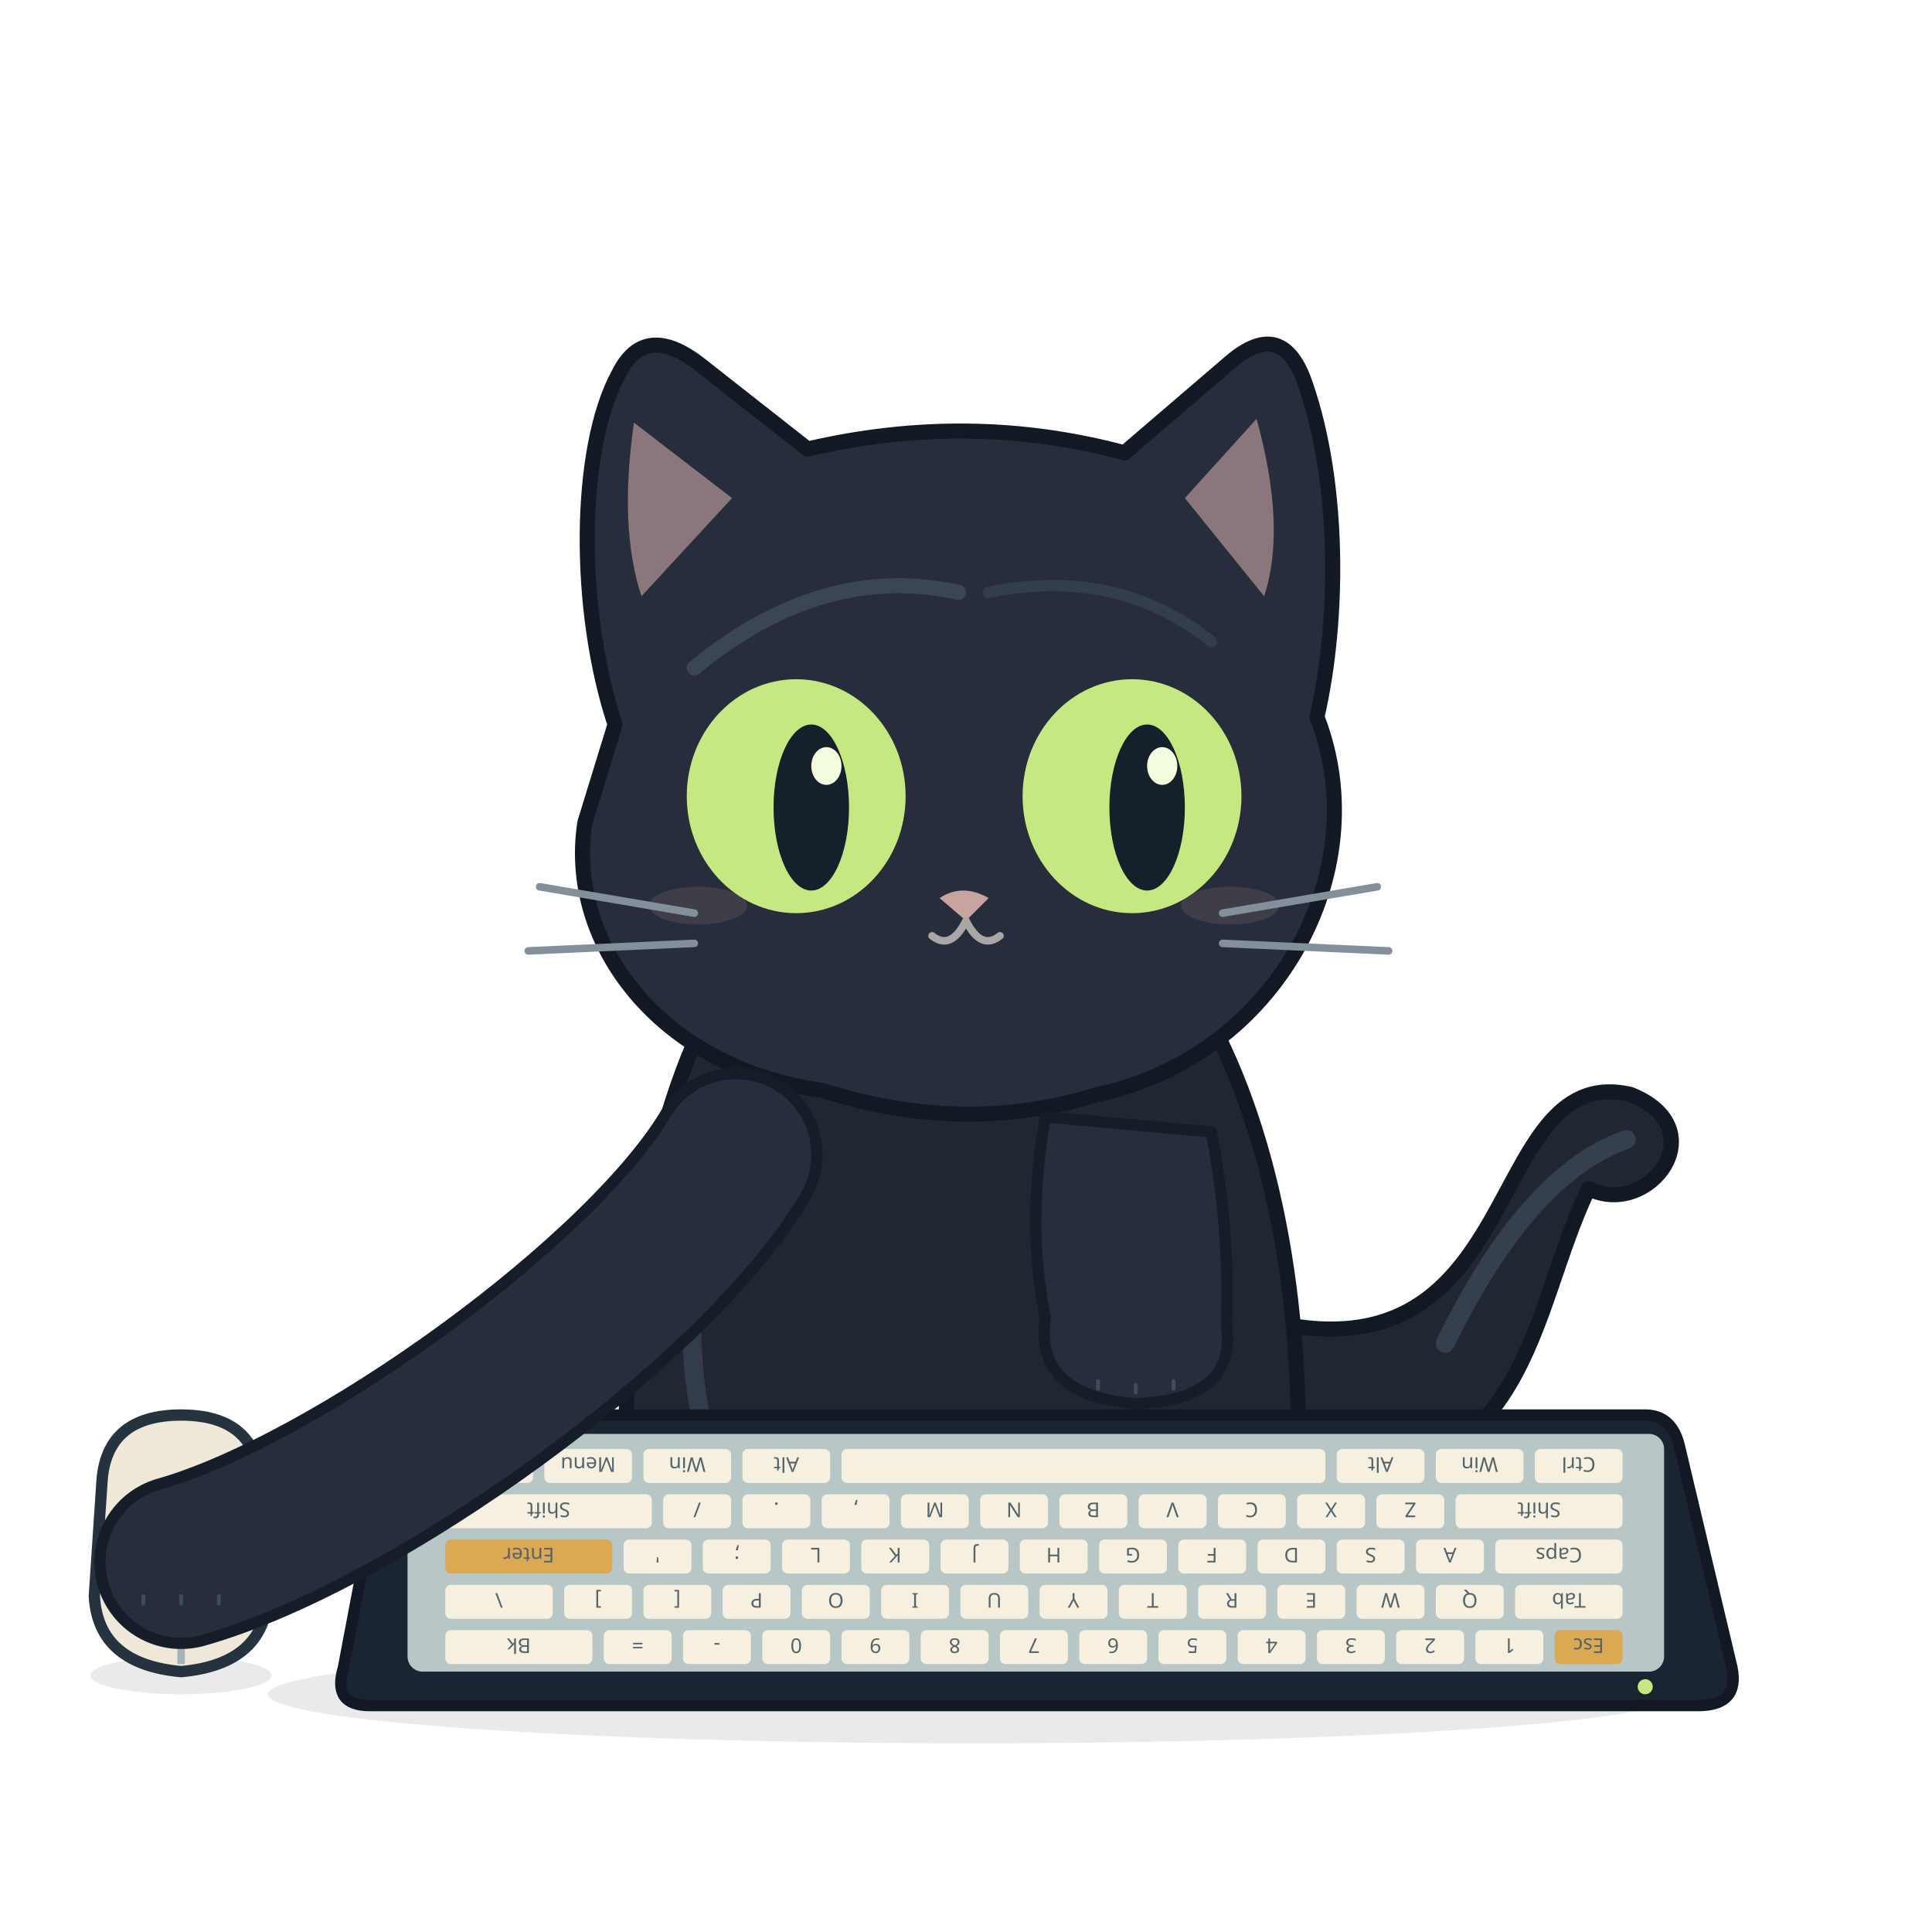
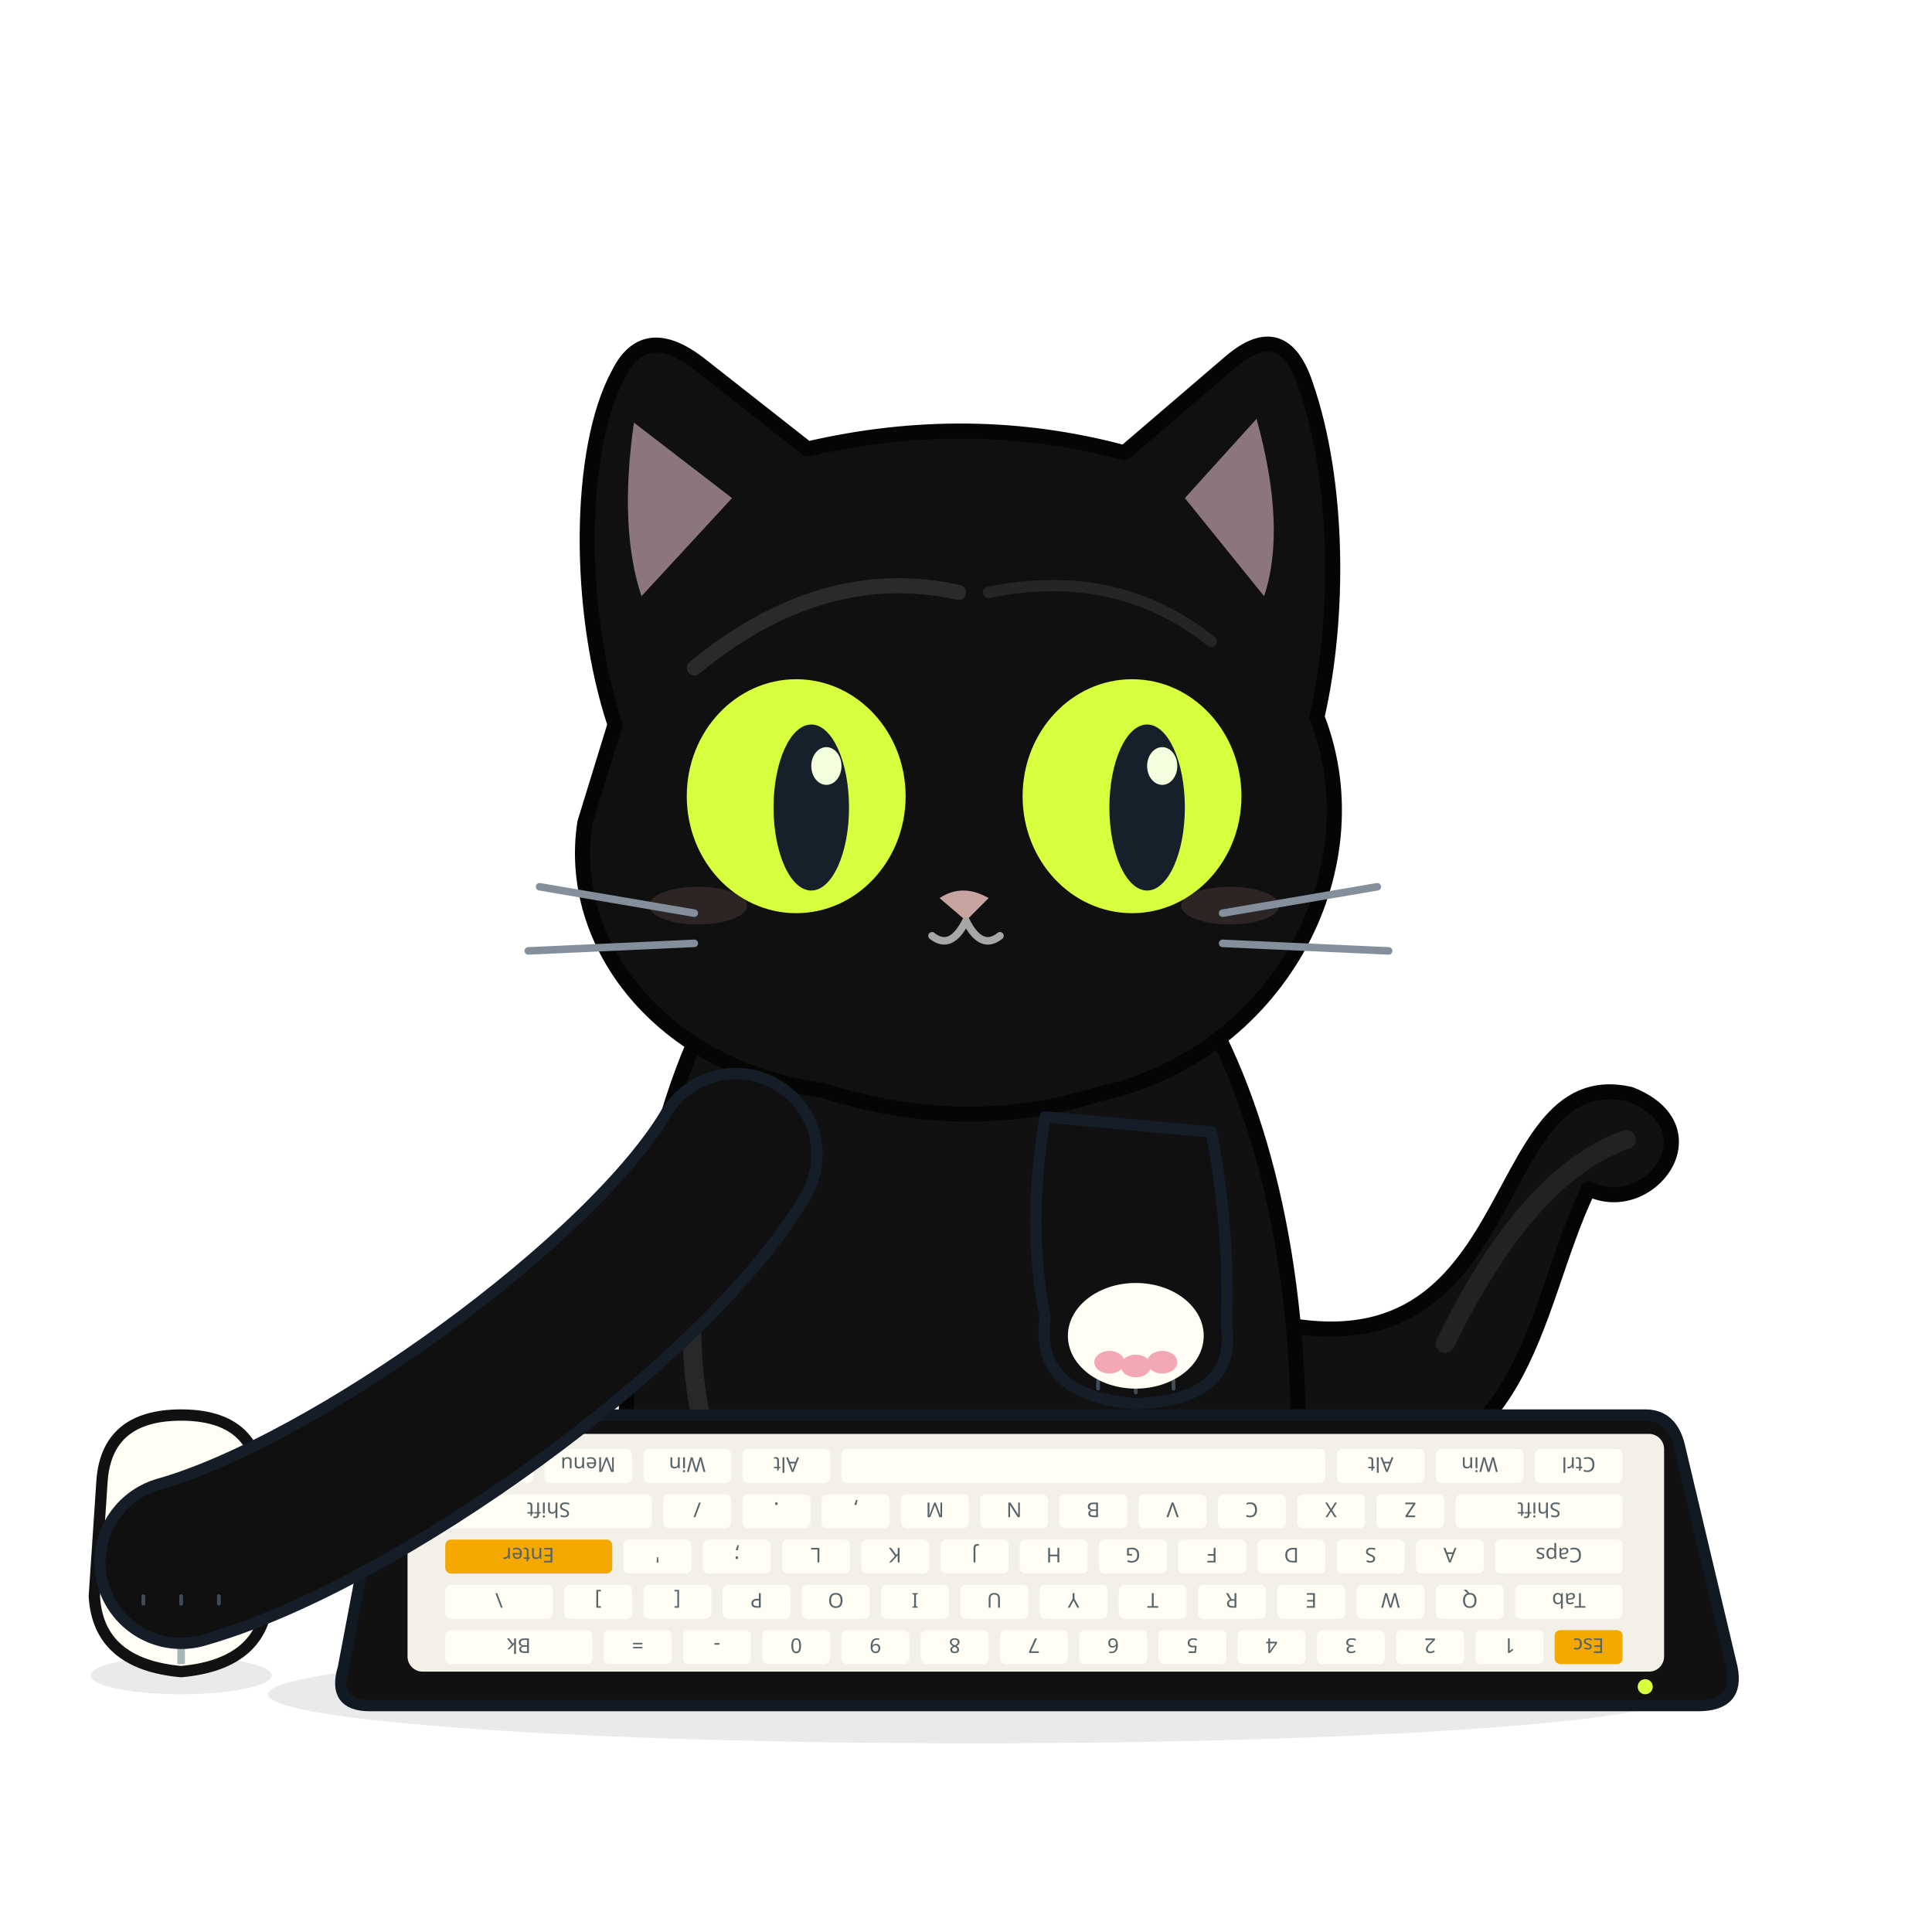
<svg xmlns="http://www.w3.org/2000/svg" width="512" height="512" viewBox="0 0 512 512">
  <ellipse cx="258" cy="449" rx="187" ry="13" fill="#17212d18" />
-   <path d="M 332 349 C 406 370 392 281 432 290 C 455 299 437 323 421 315 C 405 348 406 395 345 393 Z" fill="#202733" stroke="#121923" stroke-width="4" stroke-linejoin="round" />
-   <path d="M 383 356 Q 405 311 431 302" fill="none" stroke="#35404c" stroke-width="5" stroke-linecap="round" />
-   <path d="M 198 252 C 176 280 166 332 166 374 Q 163 407 195 413 L 316 413 Q 349 410 344 374 C 343 321 329 278 310 254 Z" fill="#202733" stroke="#121923" stroke-width="4" stroke-linecap="round" stroke-linejoin="round" />
-   <path d="M 198 281 Q 176 339 187 381" fill="none" stroke="#333d49" stroke-width="5" stroke-linecap="round" stroke-linejoin="round" />
+   <path d="M 332 349 C 406 370 392 281 432 290 C 455 299 437 323 421 315 C 405 348 406 395 345 393 Z" fill="#111111" stroke="#050505" stroke-width="4" stroke-linejoin="round" />
+   <path d="M 383 356 Q 405 311 431 302" fill="none" stroke="#222222" stroke-width="5" stroke-linecap="round" />
+   <path d="M 198 252 C 176 280 166 332 166 374 Q 163 407 195 413 L 316 413 Q 349 410 344 374 C 343 321 329 278 310 254 Z" fill="#111111" stroke="#050505" stroke-width="4" stroke-linecap="round" stroke-linejoin="round" />
+   <path d="M 198 281 Q 176 339 187 381" fill="none" stroke="#282828" stroke-width="5" stroke-linecap="round" stroke-linejoin="round" />
  <ellipse cx="210" cy="398" rx="36" ry="20" fill="#151d28" />
  <ellipse cx="303" cy="398" rx="36" ry="20" fill="#151d28" />
-   <path d="M 163 192 C 153 162 153 119 164 99 Q 171 85 186 97 L 214 119 Q 257 109 298 120 L 326 96 Q 340 84 346 102 C 355 128 355 164 349 190 C 365 231 338 280 291 290 Q 256 301 218 289 C 175 283 150 250 155 218 Z" fill="#252e3a" stroke="#121923" stroke-width="4" stroke-linecap="round" stroke-linejoin="round" />
+   <path d="M 163 192 C 153 162 153 119 164 99 Q 171 85 186 97 L 214 119 Q 257 109 298 120 L 326 96 Q 340 84 346 102 C 355 128 355 164 349 190 C 365 231 338 280 291 290 Q 256 301 218 289 C 175 283 150 250 155 218 Z" fill="#101010" stroke="#050505" stroke-width="4" stroke-linecap="round" stroke-linejoin="round" />
  <path d="M 168 112 Q 164 140 170 158 L 194 132 Z" fill="#8b777b" stroke="none" stroke-width="1" stroke-linecap="round" stroke-linejoin="round" />
  <path d="M 333 111 Q 341 140 335 158 L 314 132 Z" fill="#8b777b" stroke="none" stroke-width="1" stroke-linecap="round" stroke-linejoin="round" />
-   <path d="M 184 177 Q 218 149 254 157" fill="none" stroke="#3b4652" stroke-width="4" stroke-linecap="round" stroke-linejoin="round" />
-   <path d="M 262 157 Q 296 150 321 170" fill="none" stroke="#333e4a" stroke-width="3" stroke-linecap="round" stroke-linejoin="round" />
-   <ellipse cx="211" cy="211" rx="29" ry="31" fill="#c7e782" />
+   <path d="M 184 177 Q 218 149 254 157" fill="none" stroke="#2a2a2a" stroke-width="4" stroke-linecap="round" stroke-linejoin="round" />
+   <path d="M 262 157 Q 296 150 321 170" fill="none" stroke="#252525" stroke-width="3" stroke-linecap="round" stroke-linejoin="round" />
+   <ellipse cx="211" cy="211" rx="29" ry="31" fill="#d8ff3e" />
  <ellipse cx="215" cy="214" rx="10" ry="22" fill="#15202b" />
  <ellipse cx="219" cy="203" rx="4" ry="5" fill="#f4ffdf" />
-   <ellipse cx="300" cy="211" rx="29" ry="31" fill="#c7e782" />
+   <ellipse cx="300" cy="211" rx="29" ry="31" fill="#d8ff3e" />
  <ellipse cx="304" cy="214" rx="10" ry="22" fill="#15202b" />
  <ellipse cx="308" cy="203" rx="4" ry="5" fill="#f4ffdf" />
  <ellipse cx="185" cy="240" rx="13" ry="5" fill="#db9e9e24" />
  <ellipse cx="326" cy="240" rx="13" ry="5" fill="#db9e9e24" />
  <path d="M 249 238 Q 255 234 262 238 L 256 244 Z" fill="#c7a4a0" stroke="none" stroke-width="1" stroke-linecap="round" stroke-linejoin="round" />
  <path d="M 256 244 Q 252 252 247 248 M 256 244 Q 260 252 265 248" fill="none" stroke="#a9a7a5" stroke-width="2" stroke-linecap="round" stroke-linejoin="round" />
  <path d="M 184 242 L 143 235" fill="none" stroke="#83909b" stroke-width="2" stroke-linecap="round" stroke-linejoin="round" />
  <path d="M 184 250 L 140 252" fill="none" stroke="#83909b" stroke-width="2" stroke-linecap="round" stroke-linejoin="round" />
  <path d="M 324 242 L 365 235" fill="none" stroke="#83909b" stroke-width="2" stroke-linecap="round" stroke-linejoin="round" />
  <path d="M 324 250 L 368 252" fill="none" stroke="#83909b" stroke-width="2" stroke-linecap="round" stroke-linejoin="round" />
-   <path d="M 110 375 L 436 375 Q 443 375 445 383 L 459 442 Q 461 452 450 452 L 98 452 Q 88 452 91 442 L 102 384 Q 103 375 110 375 Z" fill="#1b2431" stroke="#111923" stroke-width="3" stroke-linecap="round" stroke-linejoin="round" />
-   <rect x="108" y="380" width="333" height="63" rx="4" fill="#b8c6c7" />
+   <path d="M 110 375 L 436 375 Q 443 375 445 383 L 459 442 Q 461 452 450 452 L 98 452 Q 88 452 91 442 L 102 384 Q 103 375 110 375 Z" fill="#111111" stroke="#111923" stroke-width="3" stroke-linecap="round" stroke-linejoin="round" />
+   <rect x="108" y="380" width="333" height="63" rx="4" fill="#f3f0e8" />
  <g transform="rotate(180 275 409)">
-     <rect x="120" y="377" width="18" height="9" rx="1.5" fill="#dba954" />
+     <rect x="120" y="377" width="18" height="9" rx="1.5" fill="#f4a800" />
    <text x="129.0" y="383.8" text-anchor="middle" font-family="sans-serif" font-size="5.4" fill="#56646a">Esc</text>
-     <rect x="141" y="377" width="18" height="9" rx="1.5" fill="#f5f0df" />
+     <rect x="141" y="377" width="18" height="9" rx="1.5" fill="#fffdf4" />
    <text x="150.0" y="383.8" text-anchor="middle" font-family="sans-serif" font-size="5.4" fill="#56646a">1</text>
-     <rect x="162" y="377" width="18" height="9" rx="1.5" fill="#f5f0df" />
+     <rect x="162" y="377" width="18" height="9" rx="1.5" fill="#fffdf4" />
    <text x="171.0" y="383.8" text-anchor="middle" font-family="sans-serif" font-size="5.4" fill="#56646a">2</text>
-     <rect x="183" y="377" width="18" height="9" rx="1.5" fill="#f5f0df" />
+     <rect x="183" y="377" width="18" height="9" rx="1.5" fill="#fffdf4" />
    <text x="192.0" y="383.8" text-anchor="middle" font-family="sans-serif" font-size="5.4" fill="#56646a">3</text>
-     <rect x="204" y="377" width="18" height="9" rx="1.5" fill="#f5f0df" />
+     <rect x="204" y="377" width="18" height="9" rx="1.5" fill="#fffdf4" />
    <text x="213.0" y="383.8" text-anchor="middle" font-family="sans-serif" font-size="5.4" fill="#56646a">4</text>
-     <rect x="225" y="377" width="18" height="9" rx="1.5" fill="#f5f0df" />
+     <rect x="225" y="377" width="18" height="9" rx="1.5" fill="#fffdf4" />
    <text x="234.0" y="383.8" text-anchor="middle" font-family="sans-serif" font-size="5.4" fill="#56646a">5</text>
-     <rect x="246" y="377" width="18" height="9" rx="1.5" fill="#f5f0df" />
+     <rect x="246" y="377" width="18" height="9" rx="1.5" fill="#fffdf4" />
    <text x="255.0" y="383.8" text-anchor="middle" font-family="sans-serif" font-size="5.4" fill="#56646a">6</text>
-     <rect x="267" y="377" width="18" height="9" rx="1.5" fill="#f5f0df" />
+     <rect x="267" y="377" width="18" height="9" rx="1.5" fill="#fffdf4" />
    <text x="276.0" y="383.8" text-anchor="middle" font-family="sans-serif" font-size="5.4" fill="#56646a">7</text>
-     <rect x="288" y="377" width="18" height="9" rx="1.5" fill="#f5f0df" />
+     <rect x="288" y="377" width="18" height="9" rx="1.5" fill="#fffdf4" />
    <text x="297.0" y="383.8" text-anchor="middle" font-family="sans-serif" font-size="5.4" fill="#56646a">8</text>
-     <rect x="309" y="377" width="18" height="9" rx="1.5" fill="#f5f0df" />
+     <rect x="309" y="377" width="18" height="9" rx="1.5" fill="#fffdf4" />
    <text x="318.0" y="383.8" text-anchor="middle" font-family="sans-serif" font-size="5.4" fill="#56646a">9</text>
-     <rect x="330" y="377" width="18" height="9" rx="1.5" fill="#f5f0df" />
+     <rect x="330" y="377" width="18" height="9" rx="1.5" fill="#fffdf4" />
    <text x="339.0" y="383.8" text-anchor="middle" font-family="sans-serif" font-size="5.4" fill="#56646a">0</text>
-     <rect x="351" y="377" width="18" height="9" rx="1.5" fill="#f5f0df" />
+     <rect x="351" y="377" width="18" height="9" rx="1.5" fill="#fffdf4" />
    <text x="360.0" y="383.8" text-anchor="middle" font-family="sans-serif" font-size="5.4" fill="#56646a">-</text>
-     <rect x="372" y="377" width="18" height="9" rx="1.5" fill="#f5f0df" />
+     <rect x="372" y="377" width="18" height="9" rx="1.5" fill="#fffdf4" />
    <text x="381.0" y="383.8" text-anchor="middle" font-family="sans-serif" font-size="5.4" fill="#56646a">=</text>
-     <rect x="393" y="377" width="39" height="9" rx="1.5" fill="#f5f0df" />
+     <rect x="393" y="377" width="39" height="9" rx="1.5" fill="#fffdf4" />
    <text x="412.5" y="383.8" text-anchor="middle" font-family="sans-serif" font-size="5.4" fill="#56646a">Bk</text>
-     <rect x="120" y="389" width="28.5" height="9" rx="1.5" fill="#f5f0df" />
+     <rect x="120" y="389" width="28.5" height="9" rx="1.5" fill="#fffdf4" />
    <text x="134.25" y="395.8" text-anchor="middle" font-family="sans-serif" font-size="5.4" fill="#56646a">Tab</text>
-     <rect x="151.5" y="389" width="18" height="9" rx="1.5" fill="#f5f0df" />
+     <rect x="151.5" y="389" width="18" height="9" rx="1.5" fill="#fffdf4" />
    <text x="160.5" y="395.8" text-anchor="middle" font-family="sans-serif" font-size="5.4" fill="#56646a">Q</text>
-     <rect x="172.5" y="389" width="18" height="9" rx="1.5" fill="#f5f0df" />
+     <rect x="172.5" y="389" width="18" height="9" rx="1.5" fill="#fffdf4" />
    <text x="181.5" y="395.8" text-anchor="middle" font-family="sans-serif" font-size="5.4" fill="#56646a">W</text>
-     <rect x="193.5" y="389" width="18" height="9" rx="1.5" fill="#f5f0df" />
+     <rect x="193.5" y="389" width="18" height="9" rx="1.5" fill="#fffdf4" />
    <text x="202.5" y="395.8" text-anchor="middle" font-family="sans-serif" font-size="5.4" fill="#56646a">E</text>
-     <rect x="214.5" y="389" width="18" height="9" rx="1.5" fill="#f5f0df" />
+     <rect x="214.5" y="389" width="18" height="9" rx="1.5" fill="#fffdf4" />
    <text x="223.5" y="395.8" text-anchor="middle" font-family="sans-serif" font-size="5.4" fill="#56646a">R</text>
-     <rect x="235.5" y="389" width="18" height="9" rx="1.5" fill="#f5f0df" />
+     <rect x="235.5" y="389" width="18" height="9" rx="1.5" fill="#fffdf4" />
    <text x="244.5" y="395.8" text-anchor="middle" font-family="sans-serif" font-size="5.4" fill="#56646a">T</text>
-     <rect x="256.5" y="389" width="18" height="9" rx="1.5" fill="#f5f0df" />
+     <rect x="256.5" y="389" width="18" height="9" rx="1.5" fill="#fffdf4" />
    <text x="265.5" y="395.8" text-anchor="middle" font-family="sans-serif" font-size="5.4" fill="#56646a">Y</text>
-     <rect x="277.5" y="389" width="18" height="9" rx="1.5" fill="#f5f0df" />
+     <rect x="277.5" y="389" width="18" height="9" rx="1.5" fill="#fffdf4" />
    <text x="286.5" y="395.8" text-anchor="middle" font-family="sans-serif" font-size="5.4" fill="#56646a">U</text>
-     <rect x="298.5" y="389" width="18" height="9" rx="1.5" fill="#f5f0df" />
+     <rect x="298.5" y="389" width="18" height="9" rx="1.5" fill="#fffdf4" />
    <text x="307.5" y="395.8" text-anchor="middle" font-family="sans-serif" font-size="5.4" fill="#56646a">I</text>
-     <rect x="319.5" y="389" width="18" height="9" rx="1.5" fill="#f5f0df" />
+     <rect x="319.5" y="389" width="18" height="9" rx="1.5" fill="#fffdf4" />
    <text x="328.5" y="395.8" text-anchor="middle" font-family="sans-serif" font-size="5.4" fill="#56646a">O</text>
-     <rect x="340.5" y="389" width="18" height="9" rx="1.5" fill="#f5f0df" />
+     <rect x="340.5" y="389" width="18" height="9" rx="1.5" fill="#fffdf4" />
    <text x="349.5" y="395.8" text-anchor="middle" font-family="sans-serif" font-size="5.4" fill="#56646a">P</text>
-     <rect x="361.5" y="389" width="18" height="9" rx="1.5" fill="#f5f0df" />
+     <rect x="361.5" y="389" width="18" height="9" rx="1.5" fill="#fffdf4" />
    <text x="370.5" y="395.8" text-anchor="middle" font-family="sans-serif" font-size="5.4" fill="#56646a">[</text>
-     <rect x="382.5" y="389" width="18" height="9" rx="1.5" fill="#f5f0df" />
+     <rect x="382.5" y="389" width="18" height="9" rx="1.5" fill="#fffdf4" />
    <text x="391.5" y="395.8" text-anchor="middle" font-family="sans-serif" font-size="5.4" fill="#56646a">]</text>
-     <rect x="403.5" y="389" width="28.5" height="9" rx="1.5" fill="#f5f0df" />
+     <rect x="403.5" y="389" width="28.5" height="9" rx="1.5" fill="#fffdf4" />
    <text x="417.75" y="395.8" text-anchor="middle" font-family="sans-serif" font-size="5.4" fill="#56646a">\</text>
-     <rect x="120" y="401" width="33.75" height="9" rx="1.5" fill="#f5f0df" />
+     <rect x="120" y="401" width="33.75" height="9" rx="1.5" fill="#fffdf4" />
    <text x="136.875" y="407.8" text-anchor="middle" font-family="sans-serif" font-size="5.4" fill="#56646a">Caps</text>
-     <rect x="156.75" y="401" width="18" height="9" rx="1.5" fill="#f5f0df" />
+     <rect x="156.75" y="401" width="18" height="9" rx="1.5" fill="#fffdf4" />
    <text x="165.75" y="407.8" text-anchor="middle" font-family="sans-serif" font-size="5.4" fill="#56646a">A</text>
-     <rect x="177.75" y="401" width="18" height="9" rx="1.5" fill="#f5f0df" />
+     <rect x="177.75" y="401" width="18" height="9" rx="1.5" fill="#fffdf4" />
    <text x="186.75" y="407.8" text-anchor="middle" font-family="sans-serif" font-size="5.4" fill="#56646a">S</text>
-     <rect x="198.75" y="401" width="18" height="9" rx="1.5" fill="#f5f0df" />
+     <rect x="198.75" y="401" width="18" height="9" rx="1.5" fill="#fffdf4" />
    <text x="207.75" y="407.8" text-anchor="middle" font-family="sans-serif" font-size="5.4" fill="#56646a">D</text>
-     <rect x="219.75" y="401" width="18" height="9" rx="1.5" fill="#f5f0df" />
+     <rect x="219.75" y="401" width="18" height="9" rx="1.5" fill="#fffdf4" />
    <text x="228.75" y="407.8" text-anchor="middle" font-family="sans-serif" font-size="5.4" fill="#56646a">F</text>
-     <rect x="240.75" y="401" width="18" height="9" rx="1.5" fill="#f5f0df" />
+     <rect x="240.75" y="401" width="18" height="9" rx="1.5" fill="#fffdf4" />
    <text x="249.75" y="407.8" text-anchor="middle" font-family="sans-serif" font-size="5.4" fill="#56646a">G</text>
-     <rect x="261.75" y="401" width="18" height="9" rx="1.5" fill="#f5f0df" />
+     <rect x="261.75" y="401" width="18" height="9" rx="1.5" fill="#fffdf4" />
    <text x="270.75" y="407.8" text-anchor="middle" font-family="sans-serif" font-size="5.4" fill="#56646a">H</text>
-     <rect x="282.75" y="401" width="18" height="9" rx="1.5" fill="#f5f0df" />
+     <rect x="282.75" y="401" width="18" height="9" rx="1.5" fill="#fffdf4" />
    <text x="291.75" y="407.8" text-anchor="middle" font-family="sans-serif" font-size="5.4" fill="#56646a">J</text>
-     <rect x="303.75" y="401" width="18" height="9" rx="1.5" fill="#f5f0df" />
+     <rect x="303.75" y="401" width="18" height="9" rx="1.5" fill="#fffdf4" />
    <text x="312.75" y="407.8" text-anchor="middle" font-family="sans-serif" font-size="5.4" fill="#56646a">K</text>
-     <rect x="324.75" y="401" width="18" height="9" rx="1.5" fill="#f5f0df" />
+     <rect x="324.75" y="401" width="18" height="9" rx="1.5" fill="#fffdf4" />
    <text x="333.75" y="407.8" text-anchor="middle" font-family="sans-serif" font-size="5.4" fill="#56646a">L</text>
-     <rect x="345.75" y="401" width="18" height="9" rx="1.5" fill="#f5f0df" />
+     <rect x="345.75" y="401" width="18" height="9" rx="1.5" fill="#fffdf4" />
    <text x="354.75" y="407.8" text-anchor="middle" font-family="sans-serif" font-size="5.4" fill="#56646a">;</text>
-     <rect x="366.75" y="401" width="18" height="9" rx="1.5" fill="#f5f0df" />
+     <rect x="366.75" y="401" width="18" height="9" rx="1.5" fill="#fffdf4" />
    <text x="375.75" y="407.8" text-anchor="middle" font-family="sans-serif" font-size="5.4" fill="#56646a">'</text>
-     <rect x="387.75" y="401" width="44.25" height="9" rx="1.5" fill="#dba954" />
+     <rect x="387.75" y="401" width="44.25" height="9" rx="1.5" fill="#f4a800" />
    <text x="409.875" y="407.8" text-anchor="middle" font-family="sans-serif" font-size="5.4" fill="#56646a">Enter</text>
-     <rect x="120" y="413" width="44.25" height="9" rx="1.5" fill="#f5f0df" />
+     <rect x="120" y="413" width="44.25" height="9" rx="1.5" fill="#fffdf4" />
    <text x="142.125" y="419.8" text-anchor="middle" font-family="sans-serif" font-size="5.4" fill="#56646a">Shift</text>
-     <rect x="167.25" y="413" width="18" height="9" rx="1.5" fill="#f5f0df" />
+     <rect x="167.25" y="413" width="18" height="9" rx="1.5" fill="#fffdf4" />
    <text x="176.25" y="419.8" text-anchor="middle" font-family="sans-serif" font-size="5.4" fill="#56646a">Z</text>
-     <rect x="188.25" y="413" width="18" height="9" rx="1.5" fill="#f5f0df" />
+     <rect x="188.25" y="413" width="18" height="9" rx="1.5" fill="#fffdf4" />
    <text x="197.25" y="419.8" text-anchor="middle" font-family="sans-serif" font-size="5.4" fill="#56646a">X</text>
-     <rect x="209.25" y="413" width="18" height="9" rx="1.5" fill="#f5f0df" />
+     <rect x="209.25" y="413" width="18" height="9" rx="1.5" fill="#fffdf4" />
    <text x="218.25" y="419.8" text-anchor="middle" font-family="sans-serif" font-size="5.4" fill="#56646a">C</text>
-     <rect x="230.25" y="413" width="18" height="9" rx="1.5" fill="#f5f0df" />
+     <rect x="230.25" y="413" width="18" height="9" rx="1.5" fill="#fffdf4" />
    <text x="239.25" y="419.8" text-anchor="middle" font-family="sans-serif" font-size="5.4" fill="#56646a">V</text>
-     <rect x="251.25" y="413" width="18" height="9" rx="1.5" fill="#f5f0df" />
+     <rect x="251.25" y="413" width="18" height="9" rx="1.5" fill="#fffdf4" />
    <text x="260.25" y="419.8" text-anchor="middle" font-family="sans-serif" font-size="5.4" fill="#56646a">B</text>
-     <rect x="272.25" y="413" width="18" height="9" rx="1.5" fill="#f5f0df" />
+     <rect x="272.25" y="413" width="18" height="9" rx="1.5" fill="#fffdf4" />
    <text x="281.25" y="419.8" text-anchor="middle" font-family="sans-serif" font-size="5.4" fill="#56646a">N</text>
-     <rect x="293.25" y="413" width="18" height="9" rx="1.5" fill="#f5f0df" />
+     <rect x="293.25" y="413" width="18" height="9" rx="1.5" fill="#fffdf4" />
    <text x="302.25" y="419.8" text-anchor="middle" font-family="sans-serif" font-size="5.4" fill="#56646a">M</text>
-     <rect x="314.25" y="413" width="18" height="9" rx="1.5" fill="#f5f0df" />
+     <rect x="314.25" y="413" width="18" height="9" rx="1.5" fill="#fffdf4" />
    <text x="323.25" y="419.8" text-anchor="middle" font-family="sans-serif" font-size="5.4" fill="#56646a">,</text>
-     <rect x="335.25" y="413" width="18" height="9" rx="1.5" fill="#f5f0df" />
+     <rect x="335.25" y="413" width="18" height="9" rx="1.5" fill="#fffdf4" />
    <text x="344.25" y="419.8" text-anchor="middle" font-family="sans-serif" font-size="5.4" fill="#56646a">.</text>
-     <rect x="356.25" y="413" width="18" height="9" rx="1.5" fill="#f5f0df" />
+     <rect x="356.25" y="413" width="18" height="9" rx="1.5" fill="#fffdf4" />
    <text x="365.25" y="419.8" text-anchor="middle" font-family="sans-serif" font-size="5.4" fill="#56646a">/</text>
-     <rect x="377.25" y="413" width="54.75" height="9" rx="1.5" fill="#f5f0df" />
+     <rect x="377.25" y="413" width="54.75" height="9" rx="1.5" fill="#fffdf4" />
    <text x="404.625" y="419.8" text-anchor="middle" font-family="sans-serif" font-size="5.4" fill="#56646a">Shift</text>
-     <rect x="120" y="425" width="23.25" height="9" rx="1.5" fill="#f5f0df" />
+     <rect x="120" y="425" width="23.25" height="9" rx="1.5" fill="#fffdf4" />
    <text x="131.625" y="431.8" text-anchor="middle" font-family="sans-serif" font-size="5.4" fill="#56646a">Ctrl</text>
-     <rect x="146.25" y="425" width="23.25" height="9" rx="1.5" fill="#f5f0df" />
+     <rect x="146.25" y="425" width="23.25" height="9" rx="1.5" fill="#fffdf4" />
    <text x="157.875" y="431.8" text-anchor="middle" font-family="sans-serif" font-size="5.4" fill="#56646a">Win</text>
-     <rect x="172.5" y="425" width="23.25" height="9" rx="1.5" fill="#f5f0df" />
+     <rect x="172.5" y="425" width="23.25" height="9" rx="1.5" fill="#fffdf4" />
    <text x="184.125" y="431.8" text-anchor="middle" font-family="sans-serif" font-size="5.4" fill="#56646a">Alt</text>
-     <rect x="198.75" y="425" width="128.25" height="9" rx="1.5" fill="#f5f0df" />
+     <rect x="198.75" y="425" width="128.25" height="9" rx="1.5" fill="#fffdf4" />
    <text x="262.875" y="431.8" text-anchor="middle" font-family="sans-serif" font-size="5.4" fill="#56646a" />
-     <rect x="330.0" y="425" width="23.25" height="9" rx="1.5" fill="#f5f0df" />
+     <rect x="330.0" y="425" width="23.25" height="9" rx="1.5" fill="#fffdf4" />
    <text x="341.625" y="431.8" text-anchor="middle" font-family="sans-serif" font-size="5.4" fill="#56646a">Alt</text>
-     <rect x="356.25" y="425" width="23.25" height="9" rx="1.5" fill="#f5f0df" />
+     <rect x="356.25" y="425" width="23.25" height="9" rx="1.5" fill="#fffdf4" />
    <text x="367.875" y="431.8" text-anchor="middle" font-family="sans-serif" font-size="5.4" fill="#56646a">Win</text>
-     <rect x="382.5" y="425" width="23.25" height="9" rx="1.5" fill="#f5f0df" />
+     <rect x="382.5" y="425" width="23.25" height="9" rx="1.5" fill="#fffdf4" />
    <text x="394.125" y="431.8" text-anchor="middle" font-family="sans-serif" font-size="5.4" fill="#56646a">Menu</text>
-     <rect x="408.75" y="425" width="23.25" height="9" rx="1.5" fill="#f5f0df" />
+     <rect x="408.75" y="425" width="23.25" height="9" rx="1.5" fill="#fffdf4" />
    <text x="420.375" y="431.8" text-anchor="middle" font-family="sans-serif" font-size="5.4" fill="#56646a">Ctrl</text>
  </g>
-   <ellipse cx="436" cy="447" rx="2" ry="2" fill="#c7e782" />
+   <ellipse cx="436" cy="447" rx="2" ry="2" fill="#d8ff3e" />
  <g transform="translate(0 0)">
    <ellipse cx="48" cy="444" rx="24" ry="5" fill="#17212d18" />
-     <path d="M 27 393 Q 28 375 48 375 Q 68 375 69 393 L 71 423 Q 70 441 48 443 Q 26 441 25 423 Z" fill="#eee9da" stroke="#26323e" stroke-width="3" />
+     <path d="M 27 393 Q 28 375 48 375 Q 68 375 69 393 L 71 423 Q 70 441 48 443 Q 26 441 25 423 Z" fill="#fffdf4" stroke="#111111" stroke-width="3" />
    <path d="M 26 410 H 70 M 48 410 V 441" fill="none" stroke="#a6b5b5" stroke-width="2" />
-     <rect x="45" y="416" width="6" height="13" rx="3" fill="#dba954" />
+     <rect x="45" y="416" width="6" height="13" rx="3" fill="#f4a800" />
  </g>
  <path d="M 195 306 C 172 345 94 401 48 414" fill="none" stroke="#141d28" stroke-width="46" stroke-linecap="round" stroke-linejoin="round" />
-   <path d="M 195 306 C 172 345 94 401 48 414" fill="none" stroke="#252e3a" stroke-width="40" stroke-linecap="round" stroke-linejoin="round" />
-   <ellipse cx="48" cy="414" rx="20" ry="20" fill="#252e3a" />
+   <path d="M 195 306 C 172 345 94 401 48 414" fill="none" stroke="#101010" stroke-width="40" stroke-linecap="round" stroke-linejoin="round" />
+   <ellipse cx="48" cy="414" rx="20" ry="20" fill="#101010" />
  <path d="M 38 423 l 0 2" fill="none" stroke="#404d59" stroke-width="1" stroke-linecap="round" stroke-linejoin="round" />
  <path d="M 48 423 l 0 2" fill="none" stroke="#404d59" stroke-width="1" stroke-linecap="round" stroke-linejoin="round" />
  <path d="M 58 423 l 0 2" fill="none" stroke="#404d59" stroke-width="1" stroke-linecap="round" stroke-linejoin="round" />
-   <path d="M 277 296 Q 272 325 277 349 Q 274 370 301 372 Q 328 371 325 351 Q 326 326 321 300 Z" fill="#252e3a" stroke="#141d28" stroke-width="3" stroke-linecap="round" stroke-linejoin="round" />
+   <path d="M 277 296 Q 272 325 277 349 Q 274 370 301 372 Q 328 371 325 351 Q 326 326 321 300 Z" fill="#101010" stroke="#141d28" stroke-width="3" stroke-linecap="round" stroke-linejoin="round" />
  <path d="M 291 366 l 0 2 M 301 367 l 0 2 M 311 366 l 0 2" fill="none" stroke="#404d59" stroke-width="1" stroke-linecap="round" stroke-linejoin="round" />
+   <ellipse cx="301" cy="354" rx="18" ry="14" fill="#fffdf4" />
+   <ellipse cx="294" cy="361" rx="4" ry="3" fill="#f4a8b5" />
+   <ellipse cx="301" cy="362" rx="4" ry="3" fill="#f4a8b5" />
+   <ellipse cx="308" cy="361" rx="4" ry="3" fill="#f4a8b5" />
</svg>
